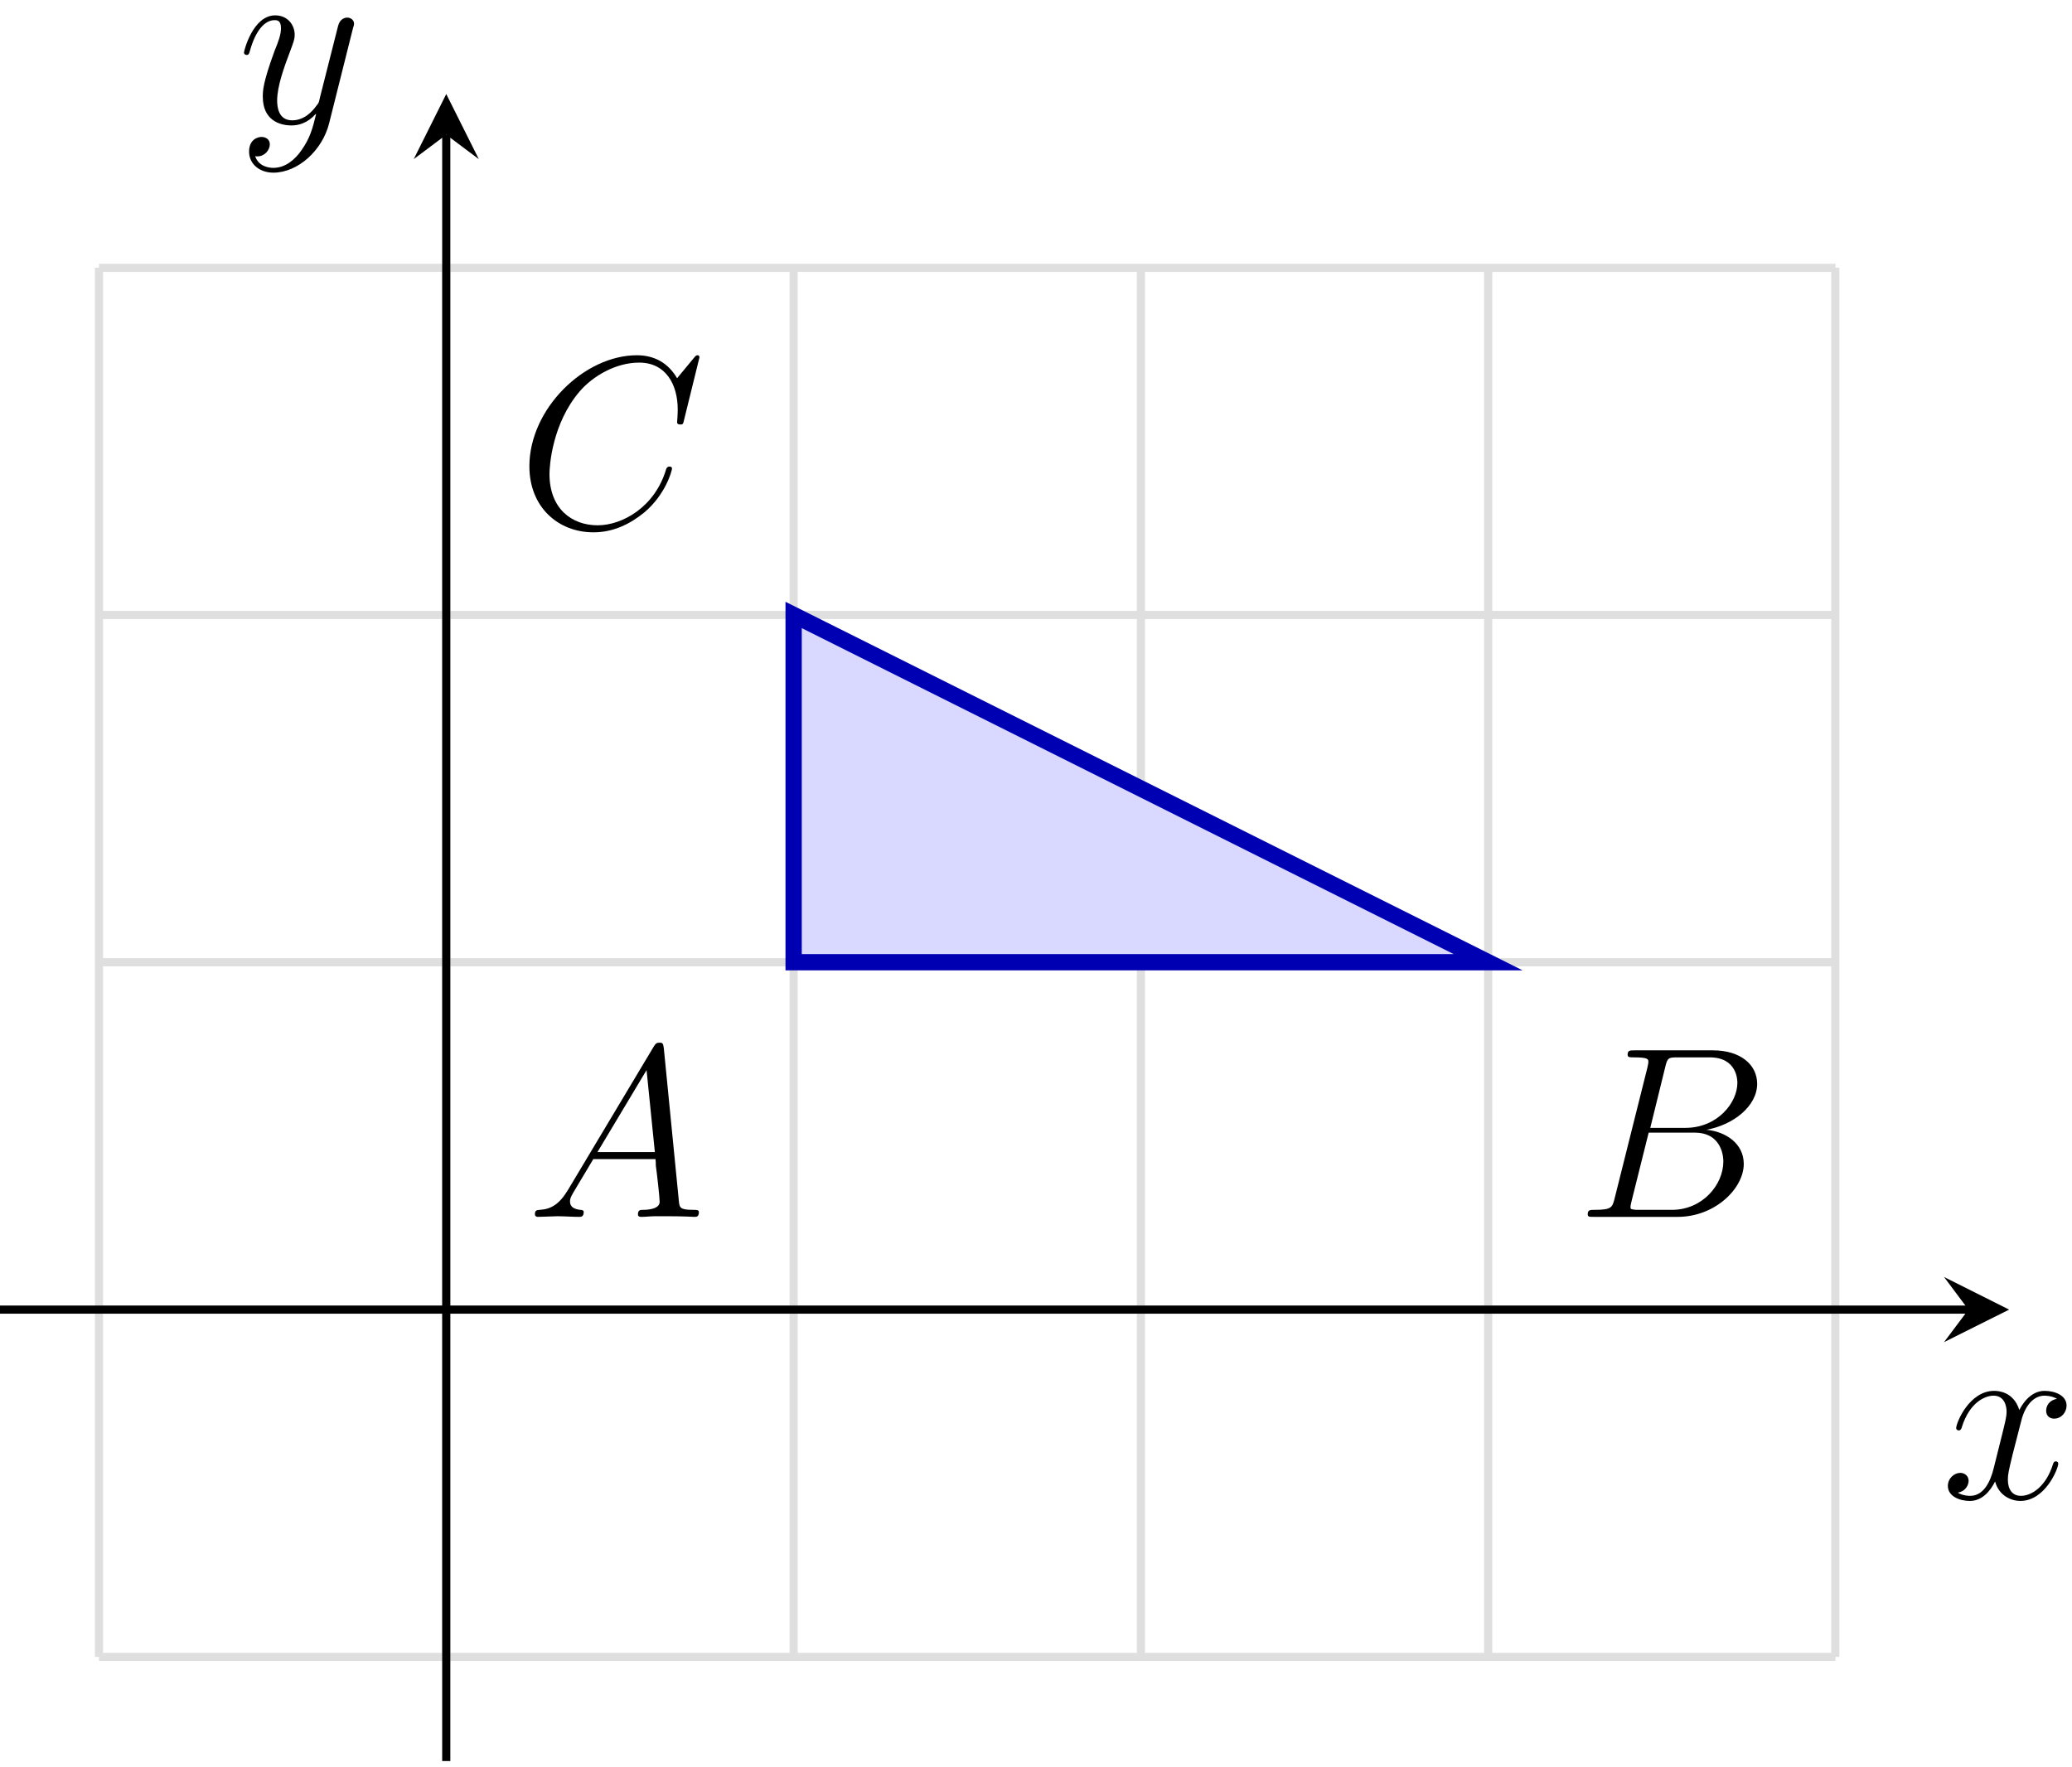
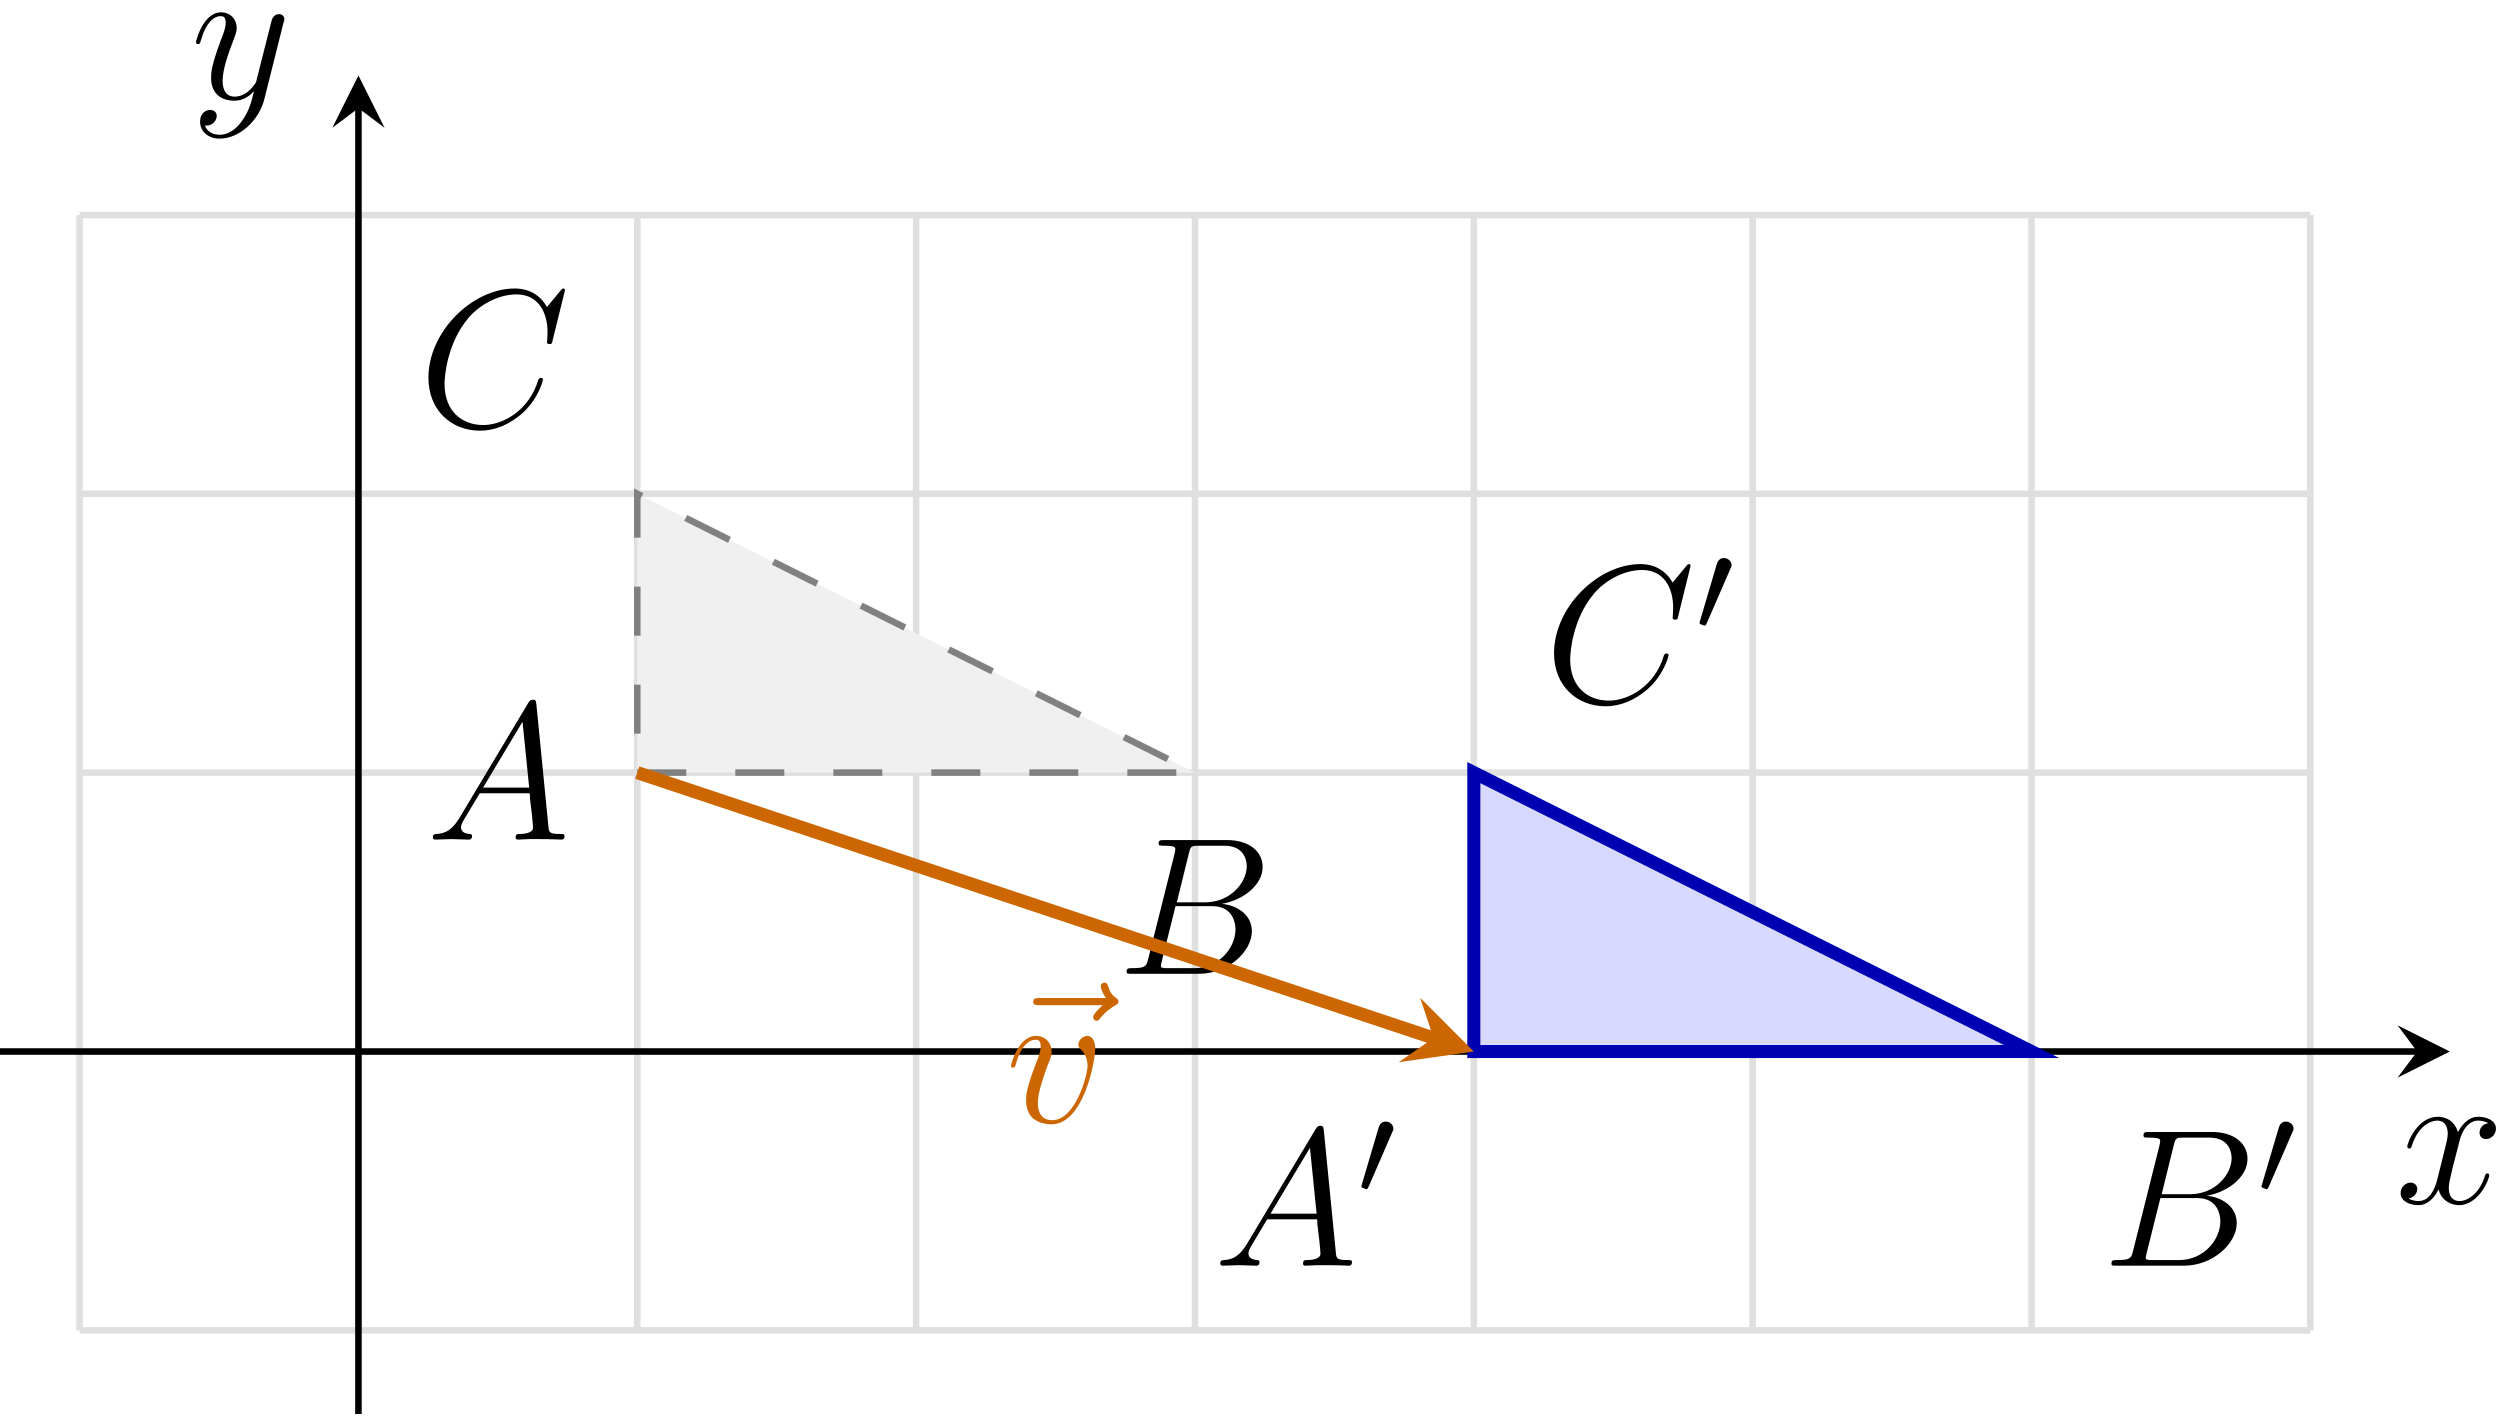
- <svg xmlns="http://www.w3.org/2000/svg" xmlns:xlink="http://www.w3.org/1999/xlink" width="101.474pt" height="86.5pt" viewBox="0 0 101.474 86.5">
+ <svg xmlns="http://www.w3.org/2000/svg" xmlns:xlink="http://www.w3.org/1999/xlink" width="152.486pt" height="86.5pt" viewBox="0 0 152.486 86.5">
  <defs>
    <g>
      <g id="glyph-0-0">
        <path d="M 5.672 -4.875 C 5.281 -4.812 5.141 -4.516 5.141 -4.297 C 5.141 -4 5.359 -3.906 5.531 -3.906 C 5.891 -3.906 6.141 -4.219 6.141 -4.547 C 6.141 -5.047 5.562 -5.266 5.062 -5.266 C 4.344 -5.266 3.938 -4.547 3.828 -4.328 C 3.547 -5.219 2.812 -5.266 2.594 -5.266 C 1.375 -5.266 0.734 -3.703 0.734 -3.438 C 0.734 -3.391 0.781 -3.328 0.859 -3.328 C 0.953 -3.328 0.984 -3.406 1 -3.453 C 1.406 -4.781 2.219 -5.031 2.562 -5.031 C 3.094 -5.031 3.203 -4.531 3.203 -4.25 C 3.203 -3.984 3.125 -3.703 2.984 -3.125 L 2.578 -1.5 C 2.406 -0.781 2.062 -0.125 1.422 -0.125 C 1.359 -0.125 1.062 -0.125 0.812 -0.281 C 1.25 -0.359 1.344 -0.719 1.344 -0.859 C 1.344 -1.094 1.156 -1.25 0.938 -1.25 C 0.641 -1.25 0.328 -0.984 0.328 -0.609 C 0.328 -0.109 0.891 0.125 1.406 0.125 C 1.984 0.125 2.391 -0.328 2.641 -0.828 C 2.828 -0.125 3.438 0.125 3.875 0.125 C 5.094 0.125 5.734 -1.453 5.734 -1.703 C 5.734 -1.766 5.688 -1.812 5.625 -1.812 C 5.516 -1.812 5.5 -1.75 5.469 -1.656 C 5.141 -0.609 4.453 -0.125 3.906 -0.125 C 3.484 -0.125 3.266 -0.438 3.266 -0.922 C 3.266 -1.188 3.312 -1.375 3.5 -2.156 L 3.922 -3.797 C 4.094 -4.5 4.5 -5.031 5.062 -5.031 C 5.078 -5.031 5.422 -5.031 5.672 -4.875 Z M 5.672 -4.875 " />
      </g>
      <g id="glyph-0-1">
        <path d="M 3.141 1.344 C 2.828 1.797 2.359 2.203 1.766 2.203 C 1.625 2.203 1.047 2.172 0.875 1.625 C 0.906 1.641 0.969 1.641 0.984 1.641 C 1.344 1.641 1.594 1.328 1.594 1.047 C 1.594 0.781 1.359 0.688 1.188 0.688 C 0.984 0.688 0.578 0.828 0.578 1.406 C 0.578 2.016 1.094 2.438 1.766 2.438 C 2.969 2.438 4.172 1.344 4.5 0.016 L 5.672 -4.656 C 5.688 -4.703 5.719 -4.781 5.719 -4.859 C 5.719 -5.031 5.562 -5.156 5.391 -5.156 C 5.281 -5.156 5.031 -5.109 4.938 -4.75 L 4.047 -1.234 C 4 -1.016 4 -0.984 3.891 -0.859 C 3.656 -0.531 3.266 -0.125 2.688 -0.125 C 2.016 -0.125 1.953 -0.781 1.953 -1.094 C 1.953 -1.781 2.281 -2.703 2.609 -3.562 C 2.734 -3.906 2.812 -4.078 2.812 -4.312 C 2.812 -4.812 2.453 -5.266 1.859 -5.266 C 0.766 -5.266 0.328 -3.531 0.328 -3.438 C 0.328 -3.391 0.375 -3.328 0.453 -3.328 C 0.562 -3.328 0.578 -3.375 0.625 -3.547 C 0.906 -4.547 1.359 -5.031 1.828 -5.031 C 1.938 -5.031 2.141 -5.031 2.141 -4.641 C 2.141 -4.328 2.016 -3.984 1.828 -3.531 C 1.25 -1.953 1.25 -1.562 1.25 -1.281 C 1.25 -0.141 2.062 0.125 2.656 0.125 C 3 0.125 3.438 0.016 3.844 -0.438 L 3.859 -0.422 C 3.688 0.281 3.562 0.75 3.141 1.344 Z M 3.141 1.344 " />
      </g>
      <g id="glyph-0-2">
        <path d="M 2.031 -1.328 C 1.609 -0.625 1.203 -0.375 0.641 -0.344 C 0.5 -0.328 0.406 -0.328 0.406 -0.125 C 0.406 -0.047 0.469 0 0.547 0 C 0.766 0 1.297 -0.031 1.516 -0.031 C 1.859 -0.031 2.25 0 2.578 0 C 2.656 0 2.797 0 2.797 -0.234 C 2.797 -0.328 2.703 -0.344 2.625 -0.344 C 2.359 -0.375 2.125 -0.469 2.125 -0.75 C 2.125 -0.922 2.203 -1.047 2.359 -1.312 L 3.266 -2.828 L 6.312 -2.828 C 6.328 -2.719 6.328 -2.625 6.328 -2.516 C 6.375 -2.203 6.516 -0.953 6.516 -0.734 C 6.516 -0.375 5.906 -0.344 5.719 -0.344 C 5.578 -0.344 5.453 -0.344 5.453 -0.125 C 5.453 0 5.562 0 5.625 0 C 5.828 0 6.078 -0.031 6.281 -0.031 L 6.953 -0.031 C 7.688 -0.031 8.219 0 8.219 0 C 8.312 0 8.438 0 8.438 -0.234 C 8.438 -0.344 8.328 -0.344 8.156 -0.344 C 7.5 -0.344 7.484 -0.453 7.453 -0.812 L 6.719 -8.266 C 6.688 -8.516 6.641 -8.531 6.516 -8.531 C 6.391 -8.531 6.328 -8.516 6.219 -8.328 Z M 3.469 -3.172 L 5.875 -7.188 L 6.281 -3.172 Z M 3.469 -3.172 " />
      </g>
      <g id="glyph-0-3">
        <path d="M 4.375 -7.344 C 4.484 -7.797 4.531 -7.812 5 -7.812 L 6.547 -7.812 C 7.906 -7.812 7.906 -6.672 7.906 -6.562 C 7.906 -5.594 6.938 -4.359 5.359 -4.359 L 3.641 -4.359 Z M 6.391 -4.266 C 7.703 -4.5 8.875 -5.422 8.875 -6.516 C 8.875 -7.453 8.062 -8.156 6.703 -8.156 L 2.875 -8.156 C 2.641 -8.156 2.531 -8.156 2.531 -7.938 C 2.531 -7.812 2.641 -7.812 2.828 -7.812 C 3.547 -7.812 3.547 -7.719 3.547 -7.594 C 3.547 -7.562 3.547 -7.5 3.5 -7.312 L 1.891 -0.891 C 1.781 -0.469 1.75 -0.344 0.922 -0.344 C 0.688 -0.344 0.578 -0.344 0.578 -0.125 C 0.578 0 0.641 0 0.891 0 L 4.984 0 C 6.812 0 8.219 -1.391 8.219 -2.594 C 8.219 -3.578 7.359 -4.172 6.391 -4.266 Z M 4.703 -0.344 L 3.078 -0.344 C 2.922 -0.344 2.891 -0.344 2.828 -0.359 C 2.688 -0.375 2.672 -0.391 2.672 -0.484 C 2.672 -0.578 2.703 -0.641 2.719 -0.75 L 3.562 -4.125 L 5.812 -4.125 C 7.219 -4.125 7.219 -2.812 7.219 -2.719 C 7.219 -1.562 6.188 -0.344 4.703 -0.344 Z M 4.703 -0.344 " />
      </g>
      <g id="glyph-0-4">
        <path d="M 8.922 -8.312 C 8.922 -8.422 8.844 -8.422 8.828 -8.422 C 8.797 -8.422 8.75 -8.422 8.656 -8.297 L 7.828 -7.297 C 7.406 -8.016 6.75 -8.422 5.859 -8.422 C 3.281 -8.422 0.594 -5.797 0.594 -2.984 C 0.594 -0.984 2 0.25 3.734 0.25 C 4.703 0.25 5.531 -0.156 6.234 -0.734 C 7.266 -1.609 7.578 -2.766 7.578 -2.875 C 7.578 -2.969 7.484 -2.969 7.453 -2.969 C 7.344 -2.969 7.328 -2.906 7.297 -2.859 C 6.75 -0.984 5.141 -0.094 3.938 -0.094 C 2.672 -0.094 1.578 -0.906 1.578 -2.609 C 1.578 -2.984 1.703 -5.062 3.047 -6.641 C 3.703 -7.406 4.828 -8.062 5.969 -8.062 C 7.281 -8.062 7.859 -6.984 7.859 -5.766 C 7.859 -5.453 7.828 -5.188 7.828 -5.141 C 7.828 -5.031 7.953 -5.031 7.984 -5.031 C 8.109 -5.031 8.125 -5.047 8.172 -5.266 Z M 8.922 -8.312 " />
      </g>
+       <g id="glyph-0-5">
+         <path d="M 6.391 -7.141 C 6.25 -7 5.812 -6.594 5.812 -6.422 C 5.812 -6.297 5.922 -6.188 6.031 -6.188 C 6.141 -6.188 6.188 -6.266 6.281 -6.391 C 6.562 -6.734 6.891 -6.969 7.156 -7.125 C 7.281 -7.203 7.359 -7.234 7.359 -7.359 C 7.359 -7.469 7.266 -7.531 7.203 -7.594 C 6.859 -7.812 6.781 -8.141 6.734 -8.281 C 6.703 -8.375 6.672 -8.516 6.5 -8.516 C 6.438 -8.516 6.281 -8.469 6.281 -8.297 C 6.281 -8.188 6.359 -7.906 6.594 -7.578 L 2.562 -7.578 C 2.359 -7.578 2.156 -7.578 2.156 -7.344 C 2.156 -7.141 2.375 -7.141 2.562 -7.141 Z M 6.391 -7.141 " />
+       </g>
+       <g id="glyph-0-6">
+         <path d="M 5.469 -4.469 C 5.469 -5.219 5.078 -5.266 4.984 -5.266 C 4.703 -5.266 4.438 -4.984 4.438 -4.75 C 4.438 -4.609 4.516 -4.516 4.562 -4.469 C 4.688 -4.359 5 -4.047 5 -3.422 C 5 -2.922 4.281 -0.125 2.844 -0.125 C 2.109 -0.125 1.969 -0.734 1.969 -1.172 C 1.969 -1.766 2.25 -2.609 2.562 -3.469 C 2.766 -3.953 2.812 -4.078 2.812 -4.312 C 2.812 -4.812 2.453 -5.266 1.859 -5.266 C 0.766 -5.266 0.328 -3.531 0.328 -3.438 C 0.328 -3.391 0.375 -3.328 0.453 -3.328 C 0.562 -3.328 0.578 -3.375 0.625 -3.547 C 0.906 -4.578 1.375 -5.031 1.828 -5.031 C 1.938 -5.031 2.141 -5.031 2.141 -4.641 C 2.141 -4.328 2.016 -3.984 1.828 -3.531 C 1.25 -2 1.25 -1.625 1.25 -1.344 C 1.25 -1.078 1.297 -0.578 1.656 -0.25 C 2.094 0.125 2.688 0.125 2.797 0.125 C 4.781 0.125 5.469 -3.797 5.469 -4.469 Z M 5.469 -4.469 " />
+       </g>
+       <g id="glyph-1-0">
+         <path d="M 2.109 -3.781 C 2.156 -3.875 2.188 -3.938 2.188 -4.016 C 2.188 -4.281 1.938 -4.453 1.719 -4.453 C 1.406 -4.453 1.312 -4.172 1.281 -4.062 L 0.266 -0.625 C 0.234 -0.531 0.234 -0.516 0.234 -0.5 C 0.234 -0.438 0.281 -0.422 0.359 -0.391 C 0.516 -0.328 0.531 -0.328 0.547 -0.328 C 0.562 -0.328 0.609 -0.328 0.672 -0.469 Z M 2.109 -3.781 " />
+       </g>
    </g>
    <clipPath id="clip-0">
-       <path clip-rule="nonzero" d="M 95 68 L 101.211 68 L 101.211 74 L 95 74 Z M 95 68 " />
+       <path clip-rule="nonzero" d="M 146 68 L 152.23 68 L 152.23 74 L 146 74 Z M 146 68 " />
    </clipPath>
    <clipPath id="clip-1">
      <path clip-rule="nonzero" d="M 21 6 L 23 6 L 23 86.25 L 21 86.25 Z M 21 6 " />
    </clipPath>
  </defs>
-   <path fill="none" stroke-width="0.399" stroke-linecap="butt" stroke-linejoin="miter" stroke="rgb(87.5%, 87.5%, 87.5%)" stroke-opacity="1" stroke-miterlimit="10" d="M -17.009 -17.01 L 68.034 -17.01 M -17.009 -0.002 L 68.034 -0.002 M -17.009 17.01 L 68.034 17.01 M -17.009 34.018 L 68.034 34.018 M -17.009 51.018 L 68.034 51.018 M -17.009 -17.01 L -17.009 51.026 M -0.002 -17.01 L -0.002 51.026 M 17.01 -17.01 L 17.01 51.026 M 34.018 -17.01 L 34.018 51.026 M 51.026 -17.01 L 51.026 51.026 M 68.026 -17.01 L 68.026 51.026 " transform="matrix(1, 0, 0, -1, 21.857, 64.135)" />
-   <path fill="none" stroke-width="0.399" stroke-linecap="butt" stroke-linejoin="miter" stroke="rgb(0%, 0%, 0%)" stroke-opacity="1" stroke-miterlimit="10" d="M -22.111 -0.002 L 74.545 -0.002 " transform="matrix(1, 0, 0, -1, 21.857, 64.135)" />
-   <path fill-rule="nonzero" fill="rgb(0%, 0%, 0%)" fill-opacity="1" d="M 98.395 64.137 L 95.207 62.539 L 96.402 64.137 L 95.207 65.73 " />
+   <path fill="none" stroke-width="0.399" stroke-linecap="butt" stroke-linejoin="miter" stroke="rgb(87.5%, 87.5%, 87.5%)" stroke-opacity="1" stroke-miterlimit="10" d="M -17.008 -17.01 L 119.059 -17.01 M -17.008 -0.002 L 119.059 -0.002 M -17.008 17.01 L 119.059 17.01 M -17.008 34.018 L 119.059 34.018 M -17.008 51.018 L 119.059 51.018 M -17.008 -17.01 L -17.008 51.026 M 0 -17.01 L 0 51.026 M 17.008 -17.01 L 17.008 51.026 M 34.016 -17.01 L 34.016 51.026 M 51.024 -17.01 L 51.024 51.026 M 68.032 -17.01 L 68.032 51.026 M 85.039 -17.01 L 85.039 51.026 M 102.051 -17.01 L 102.051 51.026 M 119.051 -17.01 L 119.051 51.026 " transform="matrix(1, 0, 0, -1, 21.863, 64.135)" />
+   <path fill="none" stroke-width="0.399" stroke-linecap="butt" stroke-linejoin="miter" stroke="rgb(0%, 0%, 0%)" stroke-opacity="1" stroke-miterlimit="10" d="M -22.109 -0.002 L 125.571 -0.002 " transform="matrix(1, 0, 0, -1, 21.863, 64.135)" />
+   <path fill-rule="nonzero" fill="rgb(0%, 0%, 0%)" fill-opacity="1" d="M 149.426 64.137 L 146.238 62.539 L 147.434 64.137 L 146.238 65.73 " />
  <g clip-path="url(#clip-0)">
    <g fill="rgb(0%, 0%, 0%)" fill-opacity="1">
-       <use xlink:href="#glyph-0-0" x="95.067" y="73.382" />
+       <use xlink:href="#glyph-0-0" x="146.097" y="73.382" />
    </g>
  </g>
  <g clip-path="url(#clip-1)">
-     <path fill="none" stroke-width="0.399" stroke-linecap="butt" stroke-linejoin="miter" stroke="rgb(0%, 0%, 0%)" stroke-opacity="1" stroke-miterlimit="10" d="M -0.002 -22.111 L -0.002 57.537 " transform="matrix(1, 0, 0, -1, 21.857, 64.135)" />
+     <path fill="none" stroke-width="0.399" stroke-linecap="butt" stroke-linejoin="miter" stroke="rgb(0%, 0%, 0%)" stroke-opacity="1" stroke-miterlimit="10" d="M 0 -22.111 L 0 57.537 " transform="matrix(1, 0, 0, -1, 21.863, 64.135)" />
  </g>
-   <path fill-rule="nonzero" fill="rgb(0%, 0%, 0%)" fill-opacity="1" d="M 21.855 4.605 L 20.262 7.793 L 21.855 6.598 L 23.449 7.793 " />
+   <path fill-rule="nonzero" fill="rgb(0%, 0%, 0%)" fill-opacity="1" d="M 21.863 4.605 L 20.27 7.793 L 21.863 6.598 L 23.457 7.793 " />
  <g fill="rgb(0%, 0%, 0%)" fill-opacity="1">
-     <use xlink:href="#glyph-0-1" x="11.62" y="6.018" />
+     <use xlink:href="#glyph-0-1" x="11.626" y="6.018" />
  </g>
-   <path fill-rule="nonzero" fill="rgb(84.999%, 84.999%, 100%)" fill-opacity="1" stroke-width="0.797" stroke-linecap="butt" stroke-linejoin="miter" stroke="rgb(0%, 0%, 70%)" stroke-opacity="1" stroke-miterlimit="10" d="M 17.01 17.01 L 51.026 17.01 L 17.01 34.018 Z M 17.01 17.01 " transform="matrix(1, 0, 0, -1, 21.857, 64.135)" />
+   <path fill-rule="nonzero" fill="rgb(93.999%, 93.999%, 93.999%)" fill-opacity="1" stroke-width="0.399" stroke-linecap="butt" stroke-linejoin="miter" stroke="rgb(50%, 50%, 50%)" stroke-opacity="1" stroke-dasharray="2.989 2.989" stroke-miterlimit="10" d="M 17.008 17.01 L 51.024 17.01 L 17.008 34.018 Z M 17.008 17.01 " transform="matrix(1, 0, 0, -1, 21.863, 64.135)" />
  <g fill="rgb(0%, 0%, 0%)" fill-opacity="1">
-     <use xlink:href="#glyph-0-2" x="25.79" y="59.595" />
+     <use xlink:href="#glyph-0-2" x="25.996" y="51.211" />
  </g>
  <g fill="rgb(0%, 0%, 0%)" fill-opacity="1">
-     <use xlink:href="#glyph-0-3" x="77.18" y="59.595" />
+     <use xlink:href="#glyph-0-3" x="68.139" y="59.396" />
  </g>
  <g fill="rgb(0%, 0%, 0%)" fill-opacity="1">
-     <use xlink:href="#glyph-0-4" x="25.332" y="25.82" />
+     <use xlink:href="#glyph-0-4" x="25.537" y="26.019" />
+   </g>
+   <path fill-rule="nonzero" fill="rgb(84.999%, 84.999%, 100%)" fill-opacity="1" stroke-width="0.797" stroke-linecap="butt" stroke-linejoin="miter" stroke="rgb(0%, 0%, 70%)" stroke-opacity="1" stroke-miterlimit="10" d="M 68.032 -0.002 L 102.051 -0.002 L 68.032 17.01 Z M 68.032 -0.002 " transform="matrix(1, 0, 0, -1, 21.863, 64.135)" />
+   <g fill="rgb(0%, 0%, 0%)" fill-opacity="1">
+     <use xlink:href="#glyph-0-2" x="74.025" y="77.2" />
+   </g>
+   <g fill="rgb(0%, 0%, 0%)" fill-opacity="1">
+     <use xlink:href="#glyph-1-0" x="82.801" y="72.862" />
+   </g>
+   <g fill="rgb(0%, 0%, 0%)" fill-opacity="1">
+     <use xlink:href="#glyph-0-3" x="128.21" y="77.2" />
+   </g>
+   <g fill="rgb(0%, 0%, 0%)" fill-opacity="1">
+     <use xlink:href="#glyph-1-0" x="137.706" y="72.862" />
+   </g>
+   <g fill="rgb(0%, 0%, 0%)" fill-opacity="1">
+     <use xlink:href="#glyph-0-4" x="94.194" y="42.828" />
+   </g>
+   <g fill="rgb(0%, 0%, 0%)" fill-opacity="1">
+     <use xlink:href="#glyph-1-0" x="103.428" y="38.489" />
+   </g>
+   <path fill="none" stroke-width="0.797" stroke-linecap="butt" stroke-linejoin="miter" stroke="rgb(79.999%, 39.999%, 0%)" stroke-opacity="1" stroke-miterlimit="10" d="M 17.008 17.01 L 65.575 0.819 " transform="matrix(1, 0, 0, -1, 21.863, 64.135)" />
+   <path fill-rule="nonzero" fill="rgb(79.999%, 39.999%, 0%)" fill-opacity="1" d="M 89.895 64.137 L 86.621 60.859 L 87.438 63.316 L 85.309 64.789 " />
+   <g fill="rgb(79.999%, 39.999%, 0%)" fill-opacity="1">
+     <use xlink:href="#glyph-0-5" x="60.862" y="68.451" />
+   </g>
+   <g fill="rgb(79.999%, 39.999%, 0%)" fill-opacity="1">
+     <use xlink:href="#glyph-0-6" x="61.335" y="68.451" />
  </g>
</svg>
